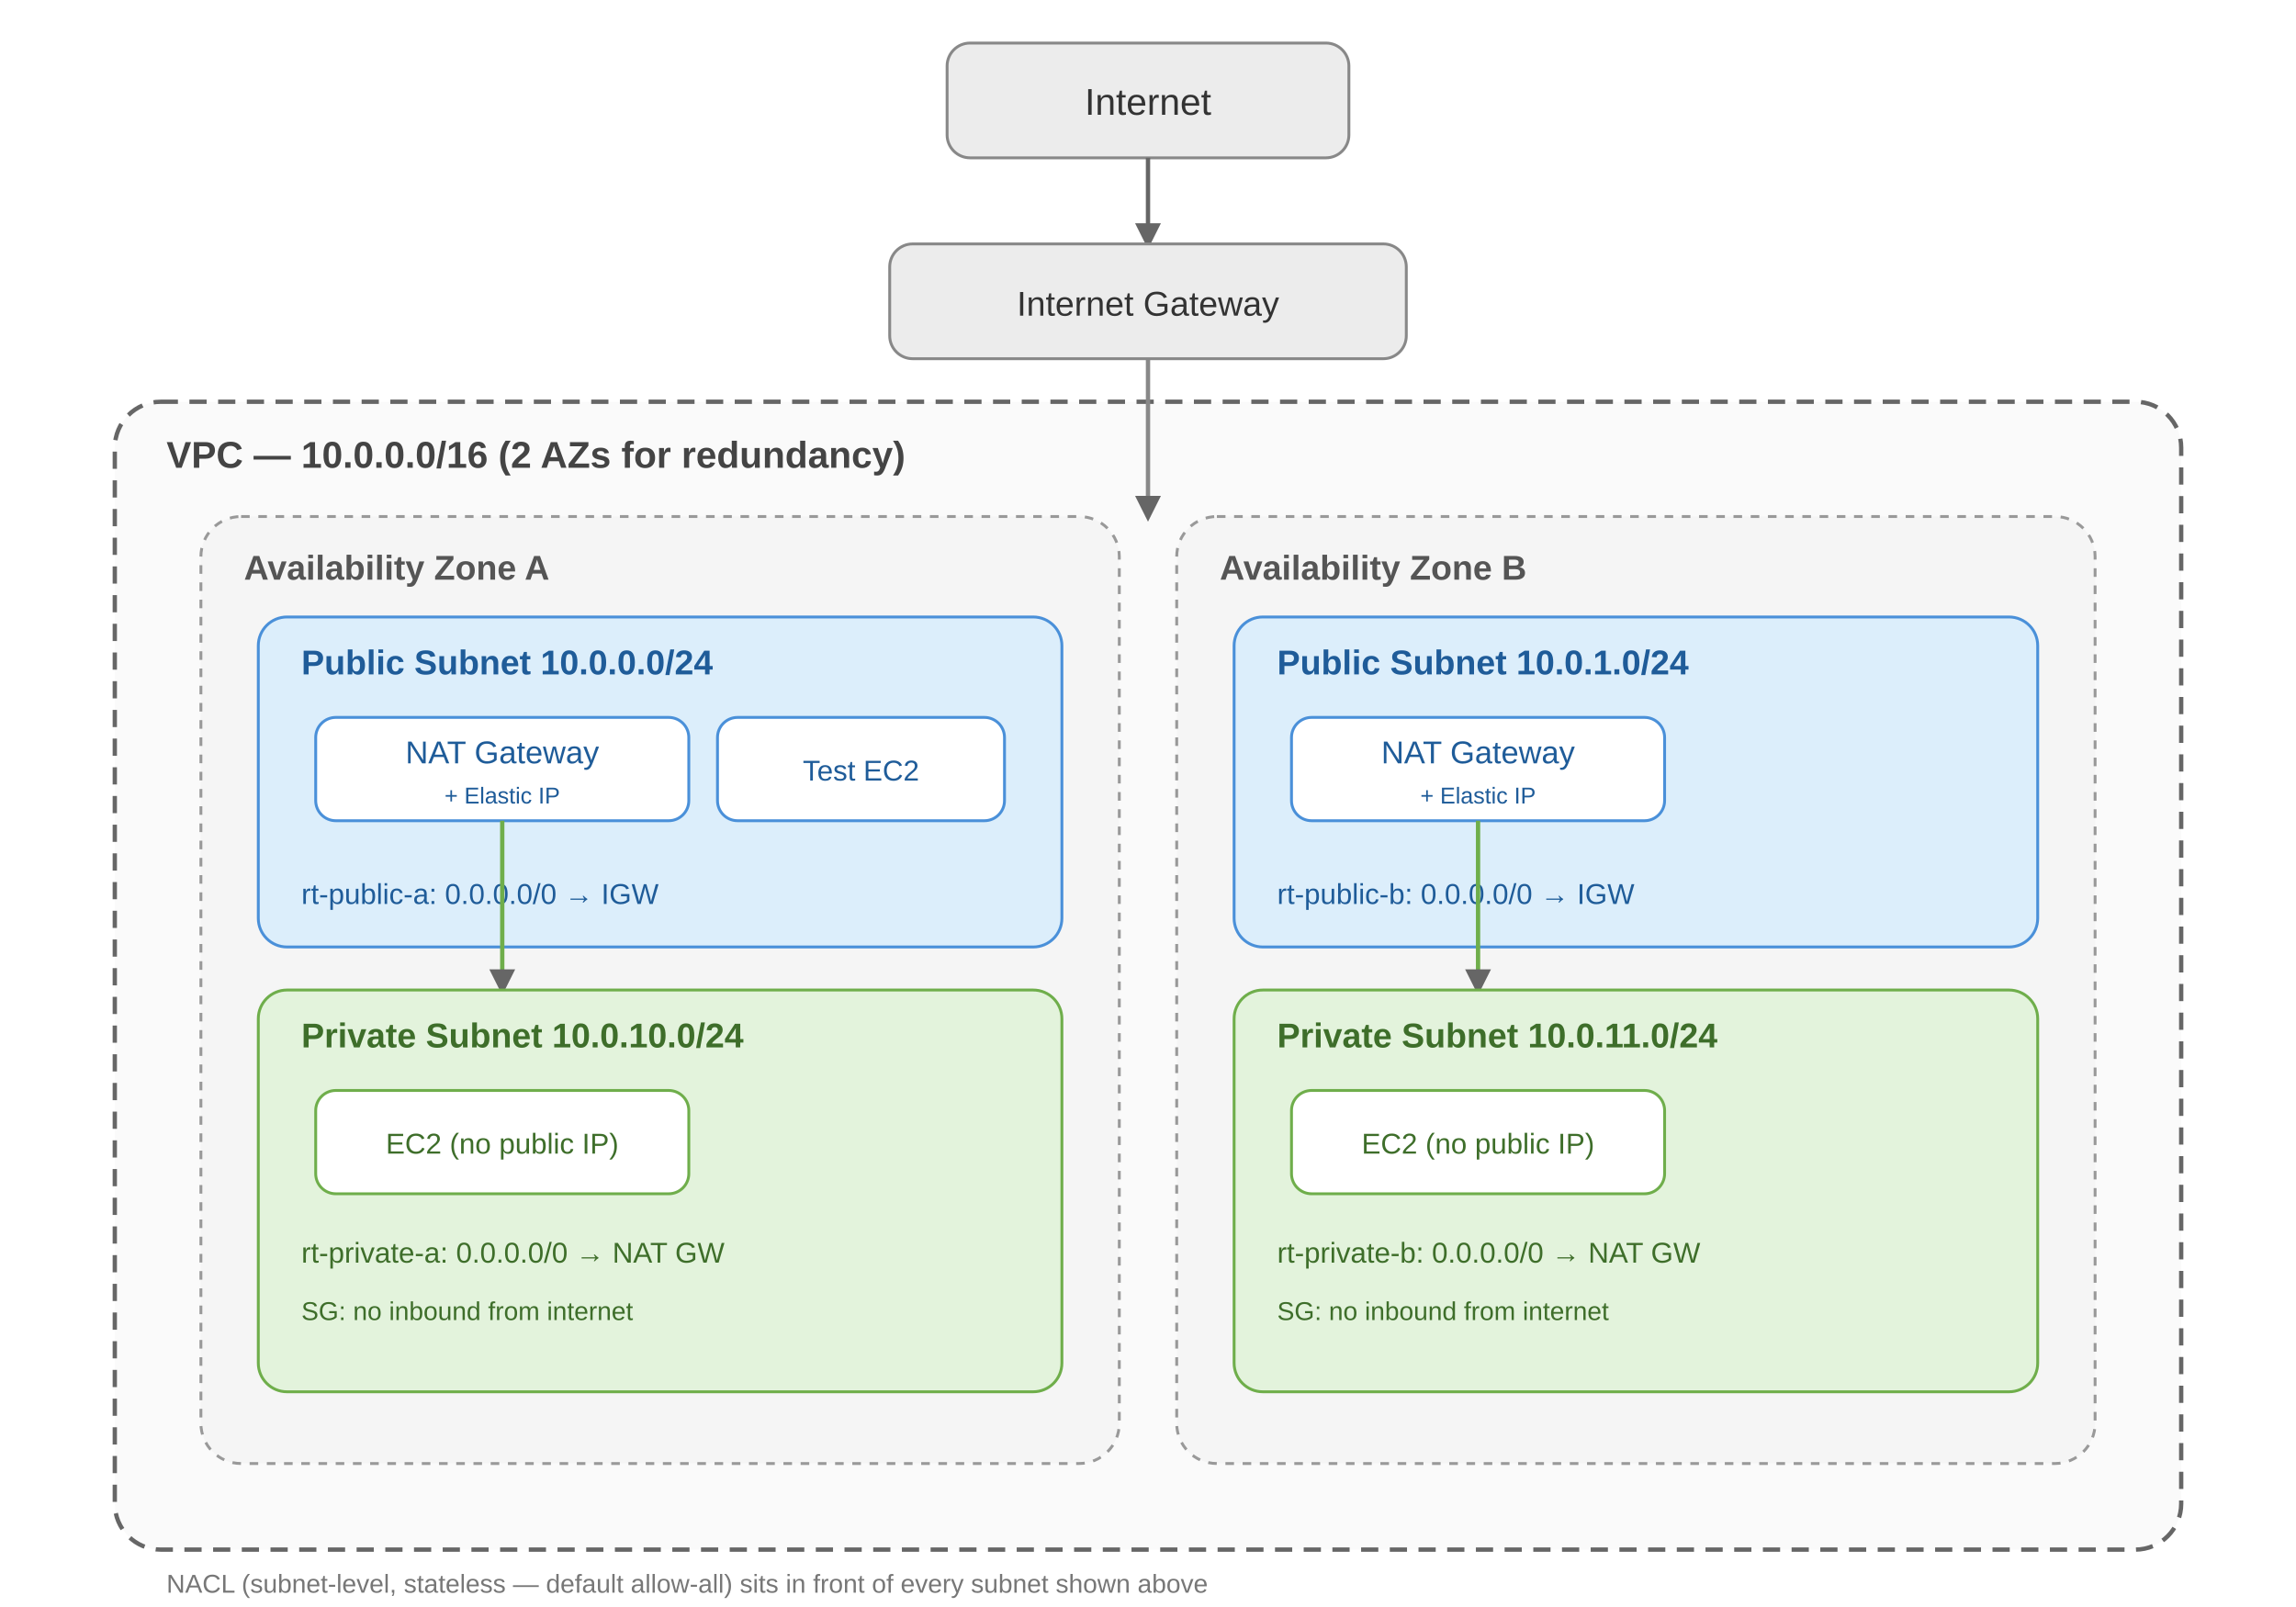
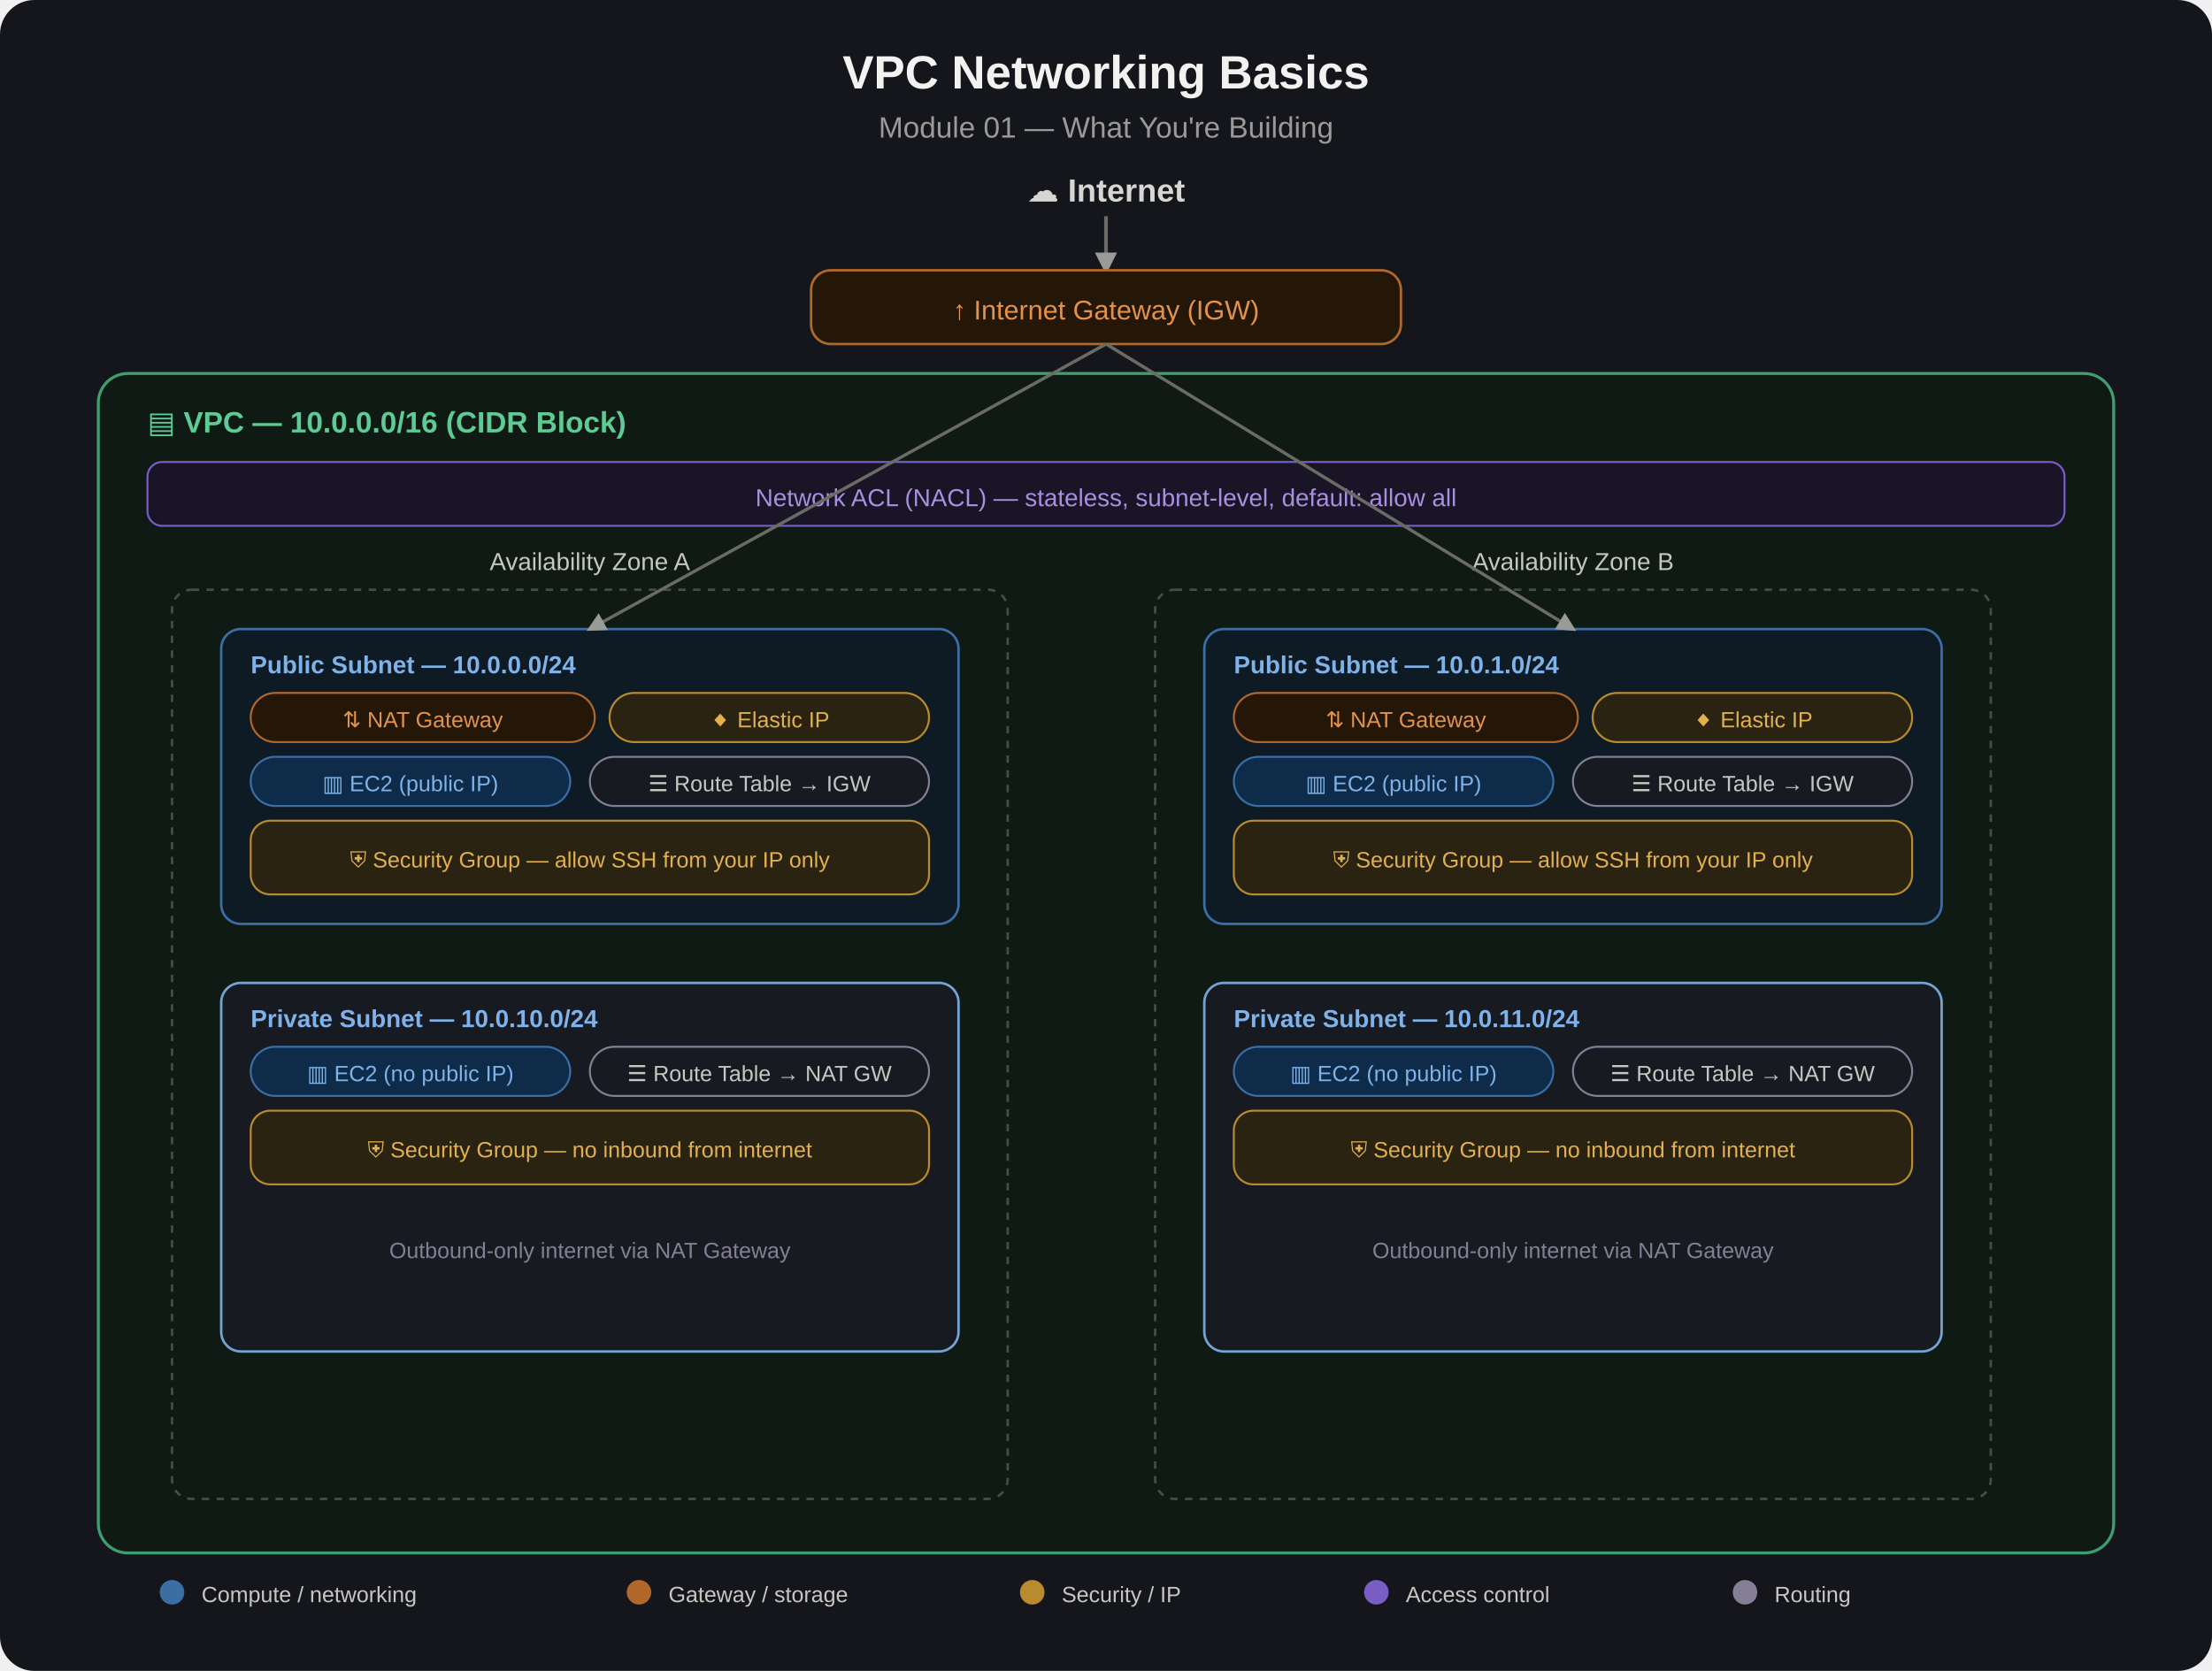
- <svg xmlns="http://www.w3.org/2000/svg" width="800" height="560" viewBox="0 0 800 560" font-family="Arial, Helvetica, sans-serif">
-   <rect width="800" height="560" fill="#ffffff" />
-   <rect x="330" y="15" width="140" height="40" rx="8" fill="#ECECEC" stroke="#888888" stroke-width="1" />
-   <text x="400" y="40" text-anchor="middle" font-size="13" fill="#333333">Internet</text>
-   <line x1="400" y1="55" x2="400" y2="85" stroke="#666666" stroke-width="1.5" marker-end="url(#arrow)" />
-   <rect x="310" y="85" width="180" height="40" rx="8" fill="#ECECEC" stroke="#888888" stroke-width="1" />
-   <text x="400" y="110" text-anchor="middle" font-size="12" fill="#333333">Internet Gateway</text>
-   <rect x="40" y="140" width="720" height="400" rx="16" fill="#FAFAFA" stroke="#666666" stroke-width="1.5" stroke-dasharray="6,4" />
-   <text x="58" y="163" font-size="13" fill="#444444" font-weight="bold">VPC — 10.0.0.0/16 (2 AZs for redundancy)</text>
-   <line x1="400" y1="125" x2="400" y2="180" stroke="#888888" stroke-width="1.5" marker-end="url(#arrow)" />
-   <rect x="70" y="180" width="320" height="330" rx="14" fill="#F5F5F5" stroke="#999999" stroke-width="1" stroke-dasharray="3,3" />
-   <text x="85" y="202" font-size="12" fill="#555555" font-weight="bold">Availability Zone A</text>
-   <rect x="90" y="215" width="280" height="115" rx="10" fill="#DCEEFB" stroke="#4A90D9" stroke-width="1" />
-   <text x="105" y="235" font-size="12" fill="#1F5C99" font-weight="bold">Public Subnet 10.0.0.0/24</text>
-   <rect x="110" y="250" width="130" height="36" rx="7" fill="#ffffff" stroke="#4A90D9" stroke-width="1" />
-   <text x="175" y="266" text-anchor="middle" font-size="11" fill="#1F5C99">NAT Gateway</text>
-   <text x="175" y="280" text-anchor="middle" font-size="8" fill="#1F5C99">+ Elastic IP</text>
-   <rect x="250" y="250" width="100" height="36" rx="7" fill="#ffffff" stroke="#4A90D9" stroke-width="1" />
-   <text x="300" y="272" text-anchor="middle" font-size="10" fill="#1F5C99">Test EC2</text>
-   <text x="105" y="315" font-size="10" fill="#1F5C99">rt-public-a: 0.0.0.0/0 → IGW</text>
-   <line x1="175" y1="286" x2="175" y2="345" stroke="#6FAE4B" stroke-width="1.5" marker-end="url(#arrow)" />
-   <rect x="90" y="345" width="280" height="140" rx="10" fill="#E3F3DC" stroke="#6FAE4B" stroke-width="1" />
-   <text x="105" y="365" font-size="12" fill="#3E6E2A" font-weight="bold">Private Subnet 10.0.10.0/24</text>
-   <rect x="110" y="380" width="130" height="36" rx="7" fill="#ffffff" stroke="#6FAE4B" stroke-width="1" />
-   <text x="175" y="402" text-anchor="middle" font-size="10" fill="#3E6E2A">EC2 (no public IP)</text>
-   <text x="105" y="440" font-size="10" fill="#3E6E2A">rt-private-a: 0.0.0.0/0 → NAT GW</text>
-   <text x="105" y="460" font-size="9" fill="#3E6E2A">SG: no inbound from internet</text>
-   <rect x="410" y="180" width="320" height="330" rx="14" fill="#F5F5F5" stroke="#999999" stroke-width="1" stroke-dasharray="3,3" />
-   <text x="425" y="202" font-size="12" fill="#555555" font-weight="bold">Availability Zone B</text>
-   <rect x="430" y="215" width="280" height="115" rx="10" fill="#DCEEFB" stroke="#4A90D9" stroke-width="1" />
-   <text x="445" y="235" font-size="12" fill="#1F5C99" font-weight="bold">Public Subnet 10.0.1.0/24</text>
-   <rect x="450" y="250" width="130" height="36" rx="7" fill="#ffffff" stroke="#4A90D9" stroke-width="1" />
-   <text x="515" y="266" text-anchor="middle" font-size="11" fill="#1F5C99">NAT Gateway</text>
-   <text x="515" y="280" text-anchor="middle" font-size="8" fill="#1F5C99">+ Elastic IP</text>
-   <text x="445" y="315" font-size="10" fill="#1F5C99">rt-public-b: 0.0.0.0/0 → IGW</text>
-   <line x1="515" y1="286" x2="515" y2="345" stroke="#6FAE4B" stroke-width="1.5" marker-end="url(#arrow)" />
-   <rect x="430" y="345" width="280" height="140" rx="10" fill="#E3F3DC" stroke="#6FAE4B" stroke-width="1" />
-   <text x="445" y="365" font-size="12" fill="#3E6E2A" font-weight="bold">Private Subnet 10.0.11.0/24</text>
-   <rect x="450" y="380" width="130" height="36" rx="7" fill="#ffffff" stroke="#6FAE4B" stroke-width="1" />
-   <text x="515" y="402" text-anchor="middle" font-size="10" fill="#3E6E2A">EC2 (no public IP)</text>
-   <text x="445" y="440" font-size="10" fill="#3E6E2A">rt-private-b: 0.0.0.0/0 → NAT GW</text>
-   <text x="445" y="460" font-size="9" fill="#3E6E2A">SG: no inbound from internet</text>
-   <text x="58" y="555" font-size="9" fill="#777777">NACL (subnet-level, stateless — default allow-all) sits in front of every subnet shown above</text>
+ <svg xmlns="http://www.w3.org/2000/svg" width="900" height="680" viewBox="0 0 900 680" font-family="Arial, Helvetica, sans-serif">
+   <rect width="900" height="680" rx="14" fill="#14161B" />
+   <text x="450" y="36" text-anchor="middle" font-size="19" font-weight="bold" fill="#F2F2F0">VPC Networking Basics</text>
+   <text x="450" y="56" text-anchor="middle" font-size="12" fill="#9A9A96">Module 01 — What You're Building</text>
+   <text x="450" y="82" text-anchor="middle" font-size="13" font-weight="bold" fill="#D6D6D2">☁ Internet</text>
+   <line x1="450" y1="88" x2="450" y2="110" stroke="#6B6B66" stroke-width="1.5" marker-end="url(#arrow)" />
+   <rect x="330" y="110" width="240" height="30" rx="8" fill="#241708" stroke="#B0672A" stroke-width="1" />
+   <text x="450" y="130" text-anchor="middle" font-size="11" fill="#E2924C">↑ Internet Gateway (IGW)</text>
+   <rect x="40" y="152" width="820" height="480" rx="12" fill="#0F1A14" stroke="#3E9E6F" stroke-width="1.2" />
+   <text x="60" y="176" font-size="12" font-weight="bold" fill="#5FCB94">▤ VPC — 10.0.0.0/16 (CIDR Block)</text>
+   <rect x="60" y="188" width="780" height="26" rx="6" fill="#1A1526" stroke="#7A5CC7" stroke-width="0.8" />
+   <text x="450" y="206" text-anchor="middle" font-size="10" fill="#A98FE0">Network ACL (NACL) — stateless, subnet-level, default: allow all</text>
+   <text x="240" y="232" text-anchor="middle" font-size="10" fill="#C7C7C2">Availability Zone A</text>
+   <rect x="70" y="240" width="340" height="370" rx="8" fill="none" stroke="#4A4A46" stroke-width="1" stroke-dasharray="3,3" />
+   <rect x="90" y="256" width="300" height="120" rx="8" fill="#0E1A24" stroke="#3A6EA5" stroke-width="1" />
+   <text x="102" y="274" font-size="10" font-weight="bold" fill="#7FB2E8">Public Subnet — 10.0.0.0/24</text>
+   <rect x="102" y="282" width="140" height="20" rx="10" fill="#241708" stroke="#B0672A" stroke-width="0.8" />
+   <text x="172" y="296" text-anchor="middle" font-size="9" fill="#E2924C">⇅ NAT Gateway</text>
+   <rect x="248" y="282" width="130" height="20" rx="10" fill="#2A2312" stroke="#B98A2E" stroke-width="0.8" />
+   <text x="313" y="296" text-anchor="middle" font-size="9" fill="#E2B04E">◆ Elastic IP</text>
+   <rect x="102" y="308" width="130" height="20" rx="10" fill="#0E2C4A" stroke="#3A6EA5" stroke-width="0.8" />
+   <text x="167" y="322" text-anchor="middle" font-size="9" fill="#7FB2E8">▥ EC2 (public IP)</text>
+   <rect x="240" y="308" width="138" height="20" rx="10" fill="#181A22" stroke="#847E96" stroke-width="0.8" />
+   <text x="309" y="322" text-anchor="middle" font-size="9" fill="#C7C7C2">☰ Route Table → IGW</text>
+   <rect x="102" y="334" width="276" height="30" rx="8" fill="#2A2312" stroke="#B98A2E" stroke-width="0.8" />
+   <text x="240" y="353" text-anchor="middle" font-size="9" fill="#E2B04E">⛨ Security Group — allow SSH from your IP only</text>
+   <rect x="90" y="400" width="300" height="150" rx="8" fill="#181A22" stroke="#7FB2E8" stroke-width="1" opacity="0.9" />
+   <text x="102" y="418" font-size="10" font-weight="bold" fill="#7FB2E8">Private Subnet — 10.0.10.0/24</text>
+   <rect x="102" y="426" width="130" height="20" rx="10" fill="#0E2C4A" stroke="#3A6EA5" stroke-width="0.8" />
+   <text x="167" y="440" text-anchor="middle" font-size="9" fill="#7FB2E8">▥ EC2 (no public IP)</text>
+   <rect x="240" y="426" width="138" height="20" rx="10" fill="#181A22" stroke="#847E96" stroke-width="0.8" />
+   <text x="309" y="440" text-anchor="middle" font-size="9" fill="#C7C7C2">☰ Route Table → NAT GW</text>
+   <rect x="102" y="452" width="276" height="30" rx="8" fill="#2A2312" stroke="#B98A2E" stroke-width="0.8" />
+   <text x="240" y="471" text-anchor="middle" font-size="9" fill="#E2B04E">⛨ Security Group — no inbound from internet</text>
+   <text x="240" y="512" text-anchor="middle" font-size="9" fill="#847E96">Outbound-only internet via NAT Gateway</text>
+   <text x="640" y="232" text-anchor="middle" font-size="10" fill="#C7C7C2">Availability Zone B</text>
+   <rect x="470" y="240" width="340" height="370" rx="8" fill="none" stroke="#4A4A46" stroke-width="1" stroke-dasharray="3,3" />
+   <rect x="490" y="256" width="300" height="120" rx="8" fill="#0E1A24" stroke="#3A6EA5" stroke-width="1" />
+   <text x="502" y="274" font-size="10" font-weight="bold" fill="#7FB2E8">Public Subnet — 10.0.1.0/24</text>
+   <rect x="502" y="282" width="140" height="20" rx="10" fill="#241708" stroke="#B0672A" stroke-width="0.8" />
+   <text x="572" y="296" text-anchor="middle" font-size="9" fill="#E2924C">⇅ NAT Gateway</text>
+   <rect x="648" y="282" width="130" height="20" rx="10" fill="#2A2312" stroke="#B98A2E" stroke-width="0.8" />
+   <text x="713" y="296" text-anchor="middle" font-size="9" fill="#E2B04E">◆ Elastic IP</text>
+   <rect x="502" y="308" width="130" height="20" rx="10" fill="#0E2C4A" stroke="#3A6EA5" stroke-width="0.8" />
+   <text x="567" y="322" text-anchor="middle" font-size="9" fill="#7FB2E8">▥ EC2 (public IP)</text>
+   <rect x="640" y="308" width="138" height="20" rx="10" fill="#181A22" stroke="#847E96" stroke-width="0.8" />
+   <text x="709" y="322" text-anchor="middle" font-size="9" fill="#C7C7C2">☰ Route Table → IGW</text>
+   <rect x="502" y="334" width="276" height="30" rx="8" fill="#2A2312" stroke="#B98A2E" stroke-width="0.8" />
+   <text x="640" y="353" text-anchor="middle" font-size="9" fill="#E2B04E">⛨ Security Group — allow SSH from your IP only</text>
+   <rect x="490" y="400" width="300" height="150" rx="8" fill="#181A22" stroke="#7FB2E8" stroke-width="1" opacity="0.9" />
+   <text x="502" y="418" font-size="10" font-weight="bold" fill="#7FB2E8">Private Subnet — 10.0.11.0/24</text>
+   <rect x="502" y="426" width="130" height="20" rx="10" fill="#0E2C4A" stroke="#3A6EA5" stroke-width="0.8" />
+   <text x="567" y="440" text-anchor="middle" font-size="9" fill="#7FB2E8">▥ EC2 (no public IP)</text>
+   <rect x="640" y="426" width="138" height="20" rx="10" fill="#181A22" stroke="#847E96" stroke-width="0.8" />
+   <text x="709" y="440" text-anchor="middle" font-size="9" fill="#C7C7C2">☰ Route Table → NAT GW</text>
+   <rect x="502" y="452" width="276" height="30" rx="8" fill="#2A2312" stroke="#B98A2E" stroke-width="0.8" />
+   <text x="640" y="471" text-anchor="middle" font-size="9" fill="#E2B04E">⛨ Security Group — no inbound from internet</text>
+   <text x="640" y="512" text-anchor="middle" font-size="9" fill="#847E96">Outbound-only internet via NAT Gateway</text>
+   <line x1="450" y1="140" x2="240" y2="256" stroke="#6B6B66" stroke-width="1.3" marker-end="url(#arrow)" />
+   <line x1="450" y1="140" x2="640" y2="256" stroke="#6B6B66" stroke-width="1.3" marker-end="url(#arrow)" />
+   <circle cx="70" cy="648" r="5" fill="#3A6EA5" />
+   <text x="82" y="652" font-size="9" fill="#C7C7C2">Compute / networking</text>
+   <circle cx="260" cy="648" r="5" fill="#B0672A" />
+   <text x="272" y="652" font-size="9" fill="#C7C7C2">Gateway / storage</text>
+   <circle cx="420" cy="648" r="5" fill="#B98A2E" />
+   <text x="432" y="652" font-size="9" fill="#C7C7C2">Security / IP</text>
+   <circle cx="560" cy="648" r="5" fill="#7A5CC7" />
+   <text x="572" y="652" font-size="9" fill="#C7C7C2">Access control</text>
+   <circle cx="710" cy="648" r="5" fill="#847E96" />
+   <text x="722" y="652" font-size="9" fill="#C7C7C2">Routing</text>
  <defs>
    <marker id="arrow" viewBox="0 0 10 10" refX="8" refY="5" markerWidth="6" markerHeight="6" orient="auto-start-reverse">
-       <path d="M0,0 L10,5 L0,10 Z" fill="#666666" />
+       <path d="M0,0 L10,5 L0,10 Z" fill="#9A9A96" />
    </marker>
  </defs>
</svg>
